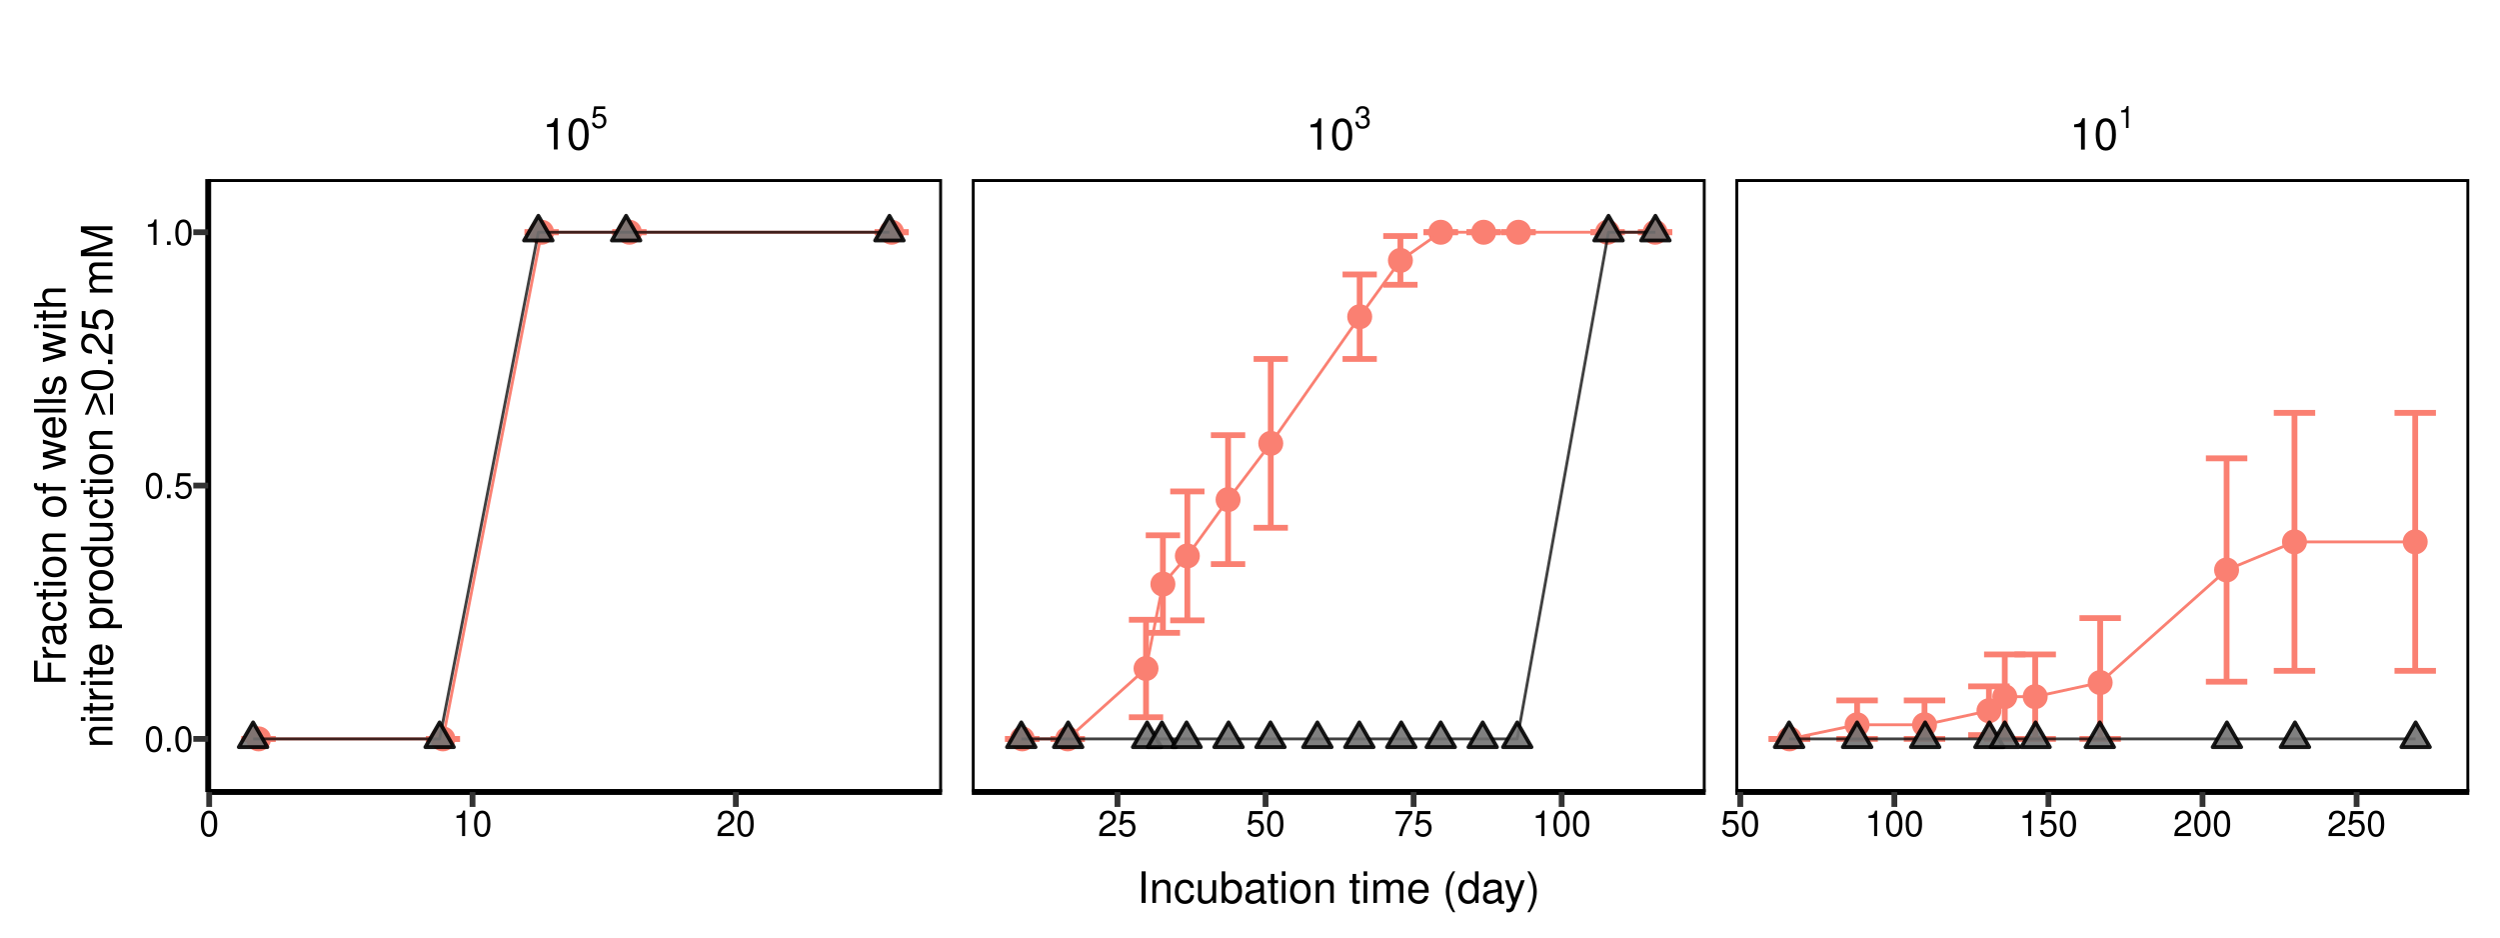
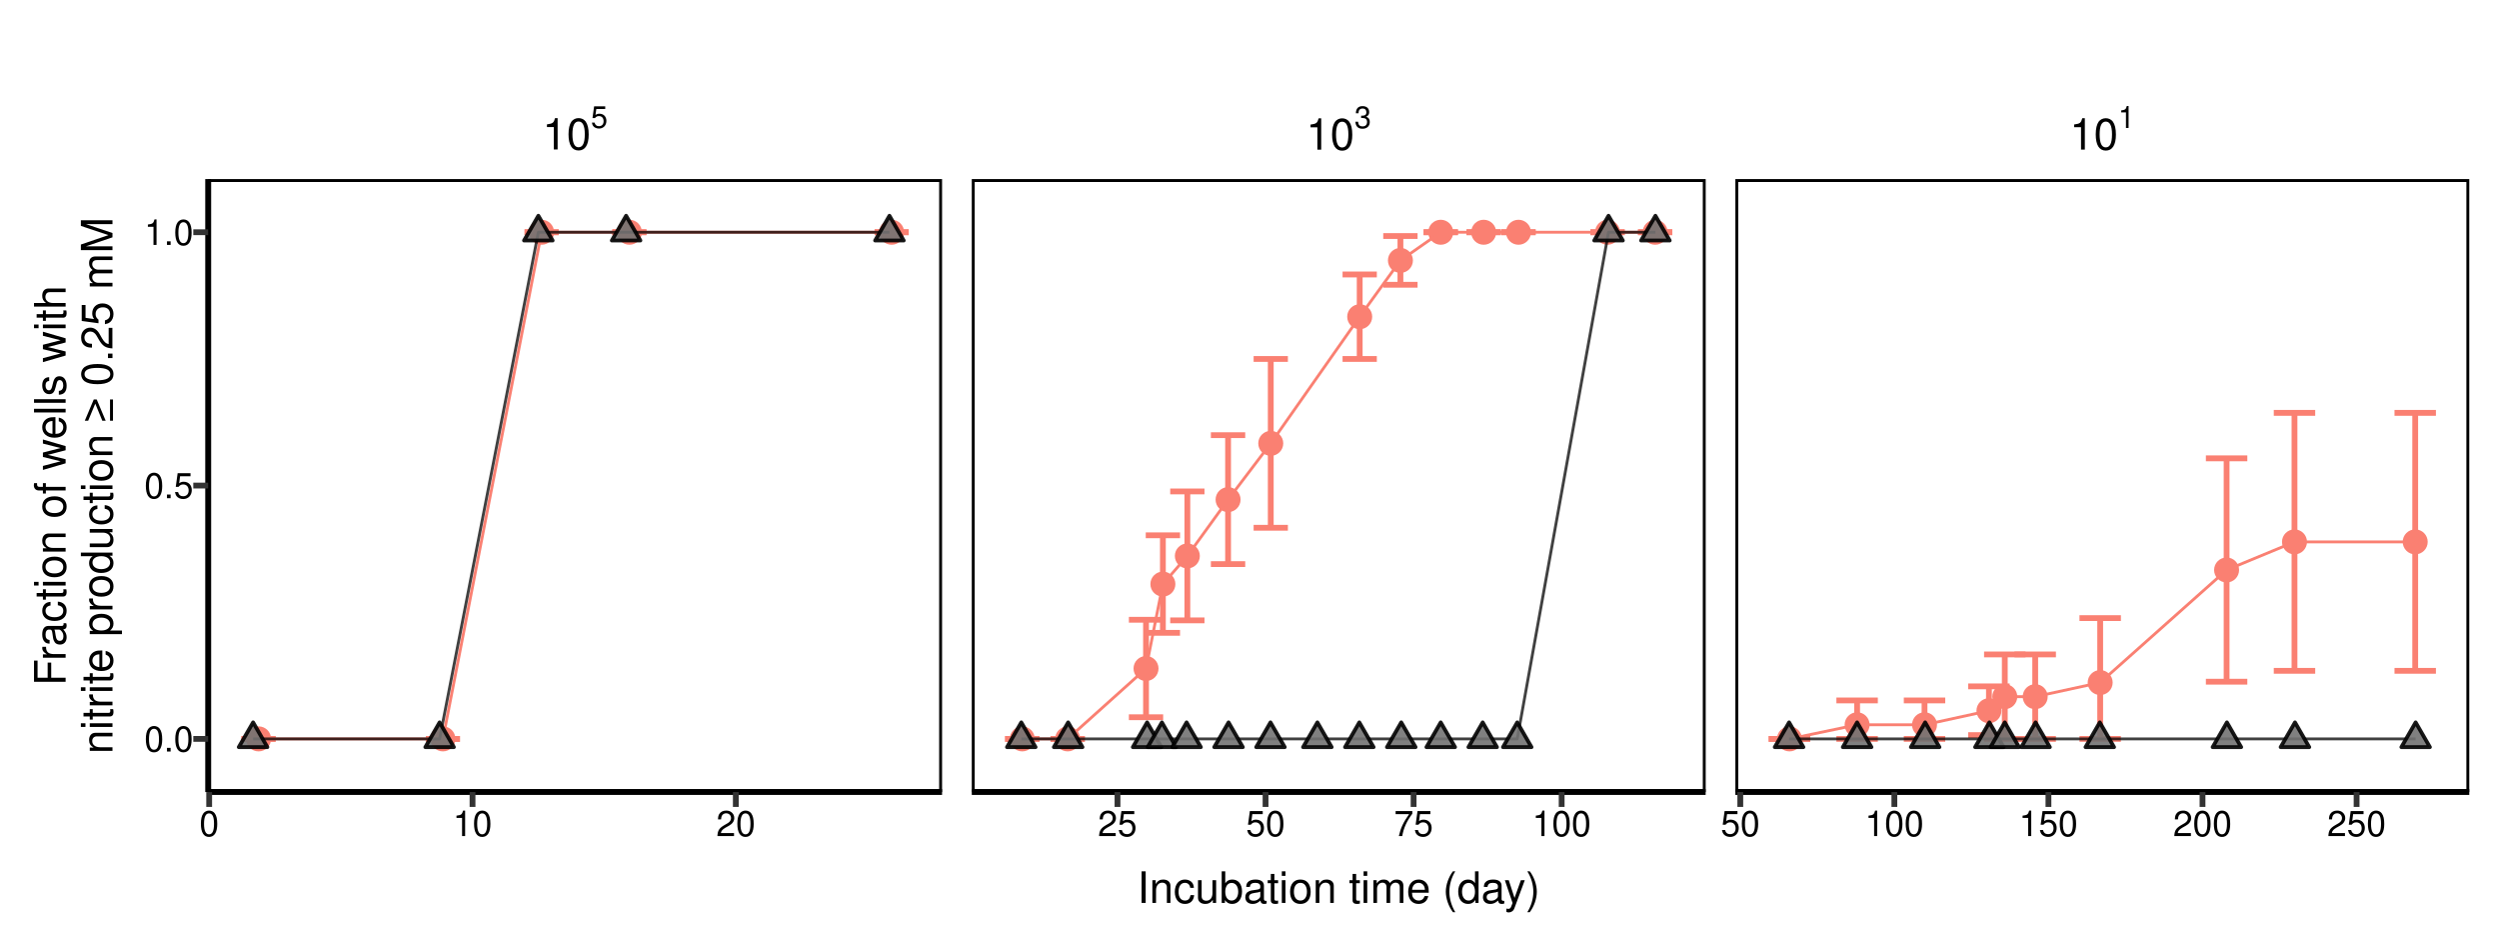
<svg xmlns="http://www.w3.org/2000/svg" width="460.80pt" height="172.80pt" viewBox="0 0 460.80 172.80">
  <g class="svglite">
    <defs>
      <style type="text/css">
    .svglite line, .svglite polyline, .svglite polygon, .svglite path, .svglite rect, .svglite circle {
      fill: none;
      stroke: #000000;
      stroke-linecap: round;
      stroke-linejoin: round;
      stroke-miterlimit: 10.00;
    }
    .svglite text {
      white-space: pre;
    }
    .svglite g.glyphgroup path {
      fill: inherit;
      stroke: none;
    }
  </style>
    </defs>
    <rect width="100%" height="100%" style="stroke: none; fill: none;" />
    <defs>
      <clipPath id="cpMC4wMHw0NjAuODB8MC4wMHwxNzIuODA=">
        <rect x="0.00" y="0.00" width="460.80" height="172.80" />
      </clipPath>
    </defs>
    <g clip-path="url(#cpMC4wMHw0NjAuODB8MC4wMHwxNzIuODA=)">
      <rect x="0" y="0.00" width="460.80" height="172.80" style="stroke-width: 1.07; stroke: none;" />
    </g>
    <defs>
      <clipPath id="cpMzguMzh8MTczLjcxfDMzLjAxfDE0NS45OQ==">
        <rect x="38.38" y="33.01" width="135.33" height="112.98" />
      </clipPath>
    </defs>
    <g clip-path="url(#cpMzguMzh8MTczLjcxfDMzLjAxfDE0NS45OQ==)">
      <rect x="38.38" y="33.01" width="135.33" height="112.98" style="stroke-width: 1.07;" />
      <polyline points="38.38,112.84 173.71,112.84 " style="stroke-width: 1.07; stroke: none; stroke-linecap: butt;" />
      <polyline points="38.38,66.16 173.71,66.16 " style="stroke-width: 1.07; stroke: none; stroke-linecap: butt;" />
      <polyline points="62.85,145.99 62.85,33.01 " style="stroke-width: 1.07; stroke: none; stroke-linecap: butt;" />
      <polyline points="111.41,145.99 111.41,33.01 " style="stroke-width: 1.07; stroke: none; stroke-linecap: butt;" />
      <polyline points="159.96,145.99 159.96,33.01 " style="stroke-width: 1.07; stroke: none; stroke-linecap: butt;" />
      <polyline points="38.38,136.19 173.71,136.19 " style="stroke-width: 1.07; stroke: none; stroke-linecap: butt;" />
      <polyline points="38.38,89.50 173.71,89.50 " style="stroke-width: 1.07; stroke: none; stroke-linecap: butt;" />
      <polyline points="38.38,42.81 173.71,42.81 " style="stroke-width: 1.07; stroke: none; stroke-linecap: butt;" />
      <polyline points="38.57,145.99 38.57,33.01 " style="stroke-width: 1.07; stroke: none; stroke-linecap: butt;" />
      <polyline points="87.13,145.99 87.13,33.01 " style="stroke-width: 1.07; stroke: none; stroke-linecap: butt;" />
      <polyline points="135.68,145.99 135.68,33.01 " style="stroke-width: 1.07; stroke: none; stroke-linecap: butt;" />
      <polyline points="44.53,136.19 50.82,136.19 " style="stroke-width: 1.07; stroke: #FA8072; stroke-linecap: butt;" />
      <polyline points="47.68,136.19 47.68,136.19 " style="stroke-width: 1.07; stroke: #FA8072; stroke-linecap: butt;" />
      <polyline points="44.53,136.19 50.82,136.19 " style="stroke-width: 1.07; stroke: #FA8072; stroke-linecap: butt;" />
      <polyline points="78.52,136.19 84.81,136.19 " style="stroke-width: 1.07; stroke: #FA8072; stroke-linecap: butt;" />
      <polyline points="81.67,136.19 81.67,136.19 " style="stroke-width: 1.07; stroke: #FA8072; stroke-linecap: butt;" />
      <polyline points="78.52,136.19 84.81,136.19 " style="stroke-width: 1.07; stroke: #FA8072; stroke-linecap: butt;" />
      <polyline points="96.73,42.81 103.02,42.81 " style="stroke-width: 1.07; stroke: #FA8072; stroke-linecap: butt;" />
      <polyline points="99.87,42.81 99.87,42.81 " style="stroke-width: 1.07; stroke: #FA8072; stroke-linecap: butt;" />
      <polyline points="96.73,42.81 103.02,42.81 " style="stroke-width: 1.07; stroke: #FA8072; stroke-linecap: butt;" />
      <polyline points="112.91,42.81 119.20,42.81 " style="stroke-width: 1.07; stroke: #FA8072; stroke-linecap: butt;" />
      <polyline points="116.06,42.81 116.06,42.81 " style="stroke-width: 1.07; stroke: #FA8072; stroke-linecap: butt;" />
      <polyline points="112.91,42.81 119.20,42.81 " style="stroke-width: 1.07; stroke: #FA8072; stroke-linecap: butt;" />
      <polyline points="161.27,42.81 167.56,42.81 " style="stroke-width: 1.07; stroke: #FA8072; stroke-linecap: butt;" />
      <polyline points="164.41,42.81 164.41,42.81 " style="stroke-width: 1.07; stroke: #FA8072; stroke-linecap: butt;" />
      <polyline points="161.27,42.81 167.56,42.81 " style="stroke-width: 1.07; stroke: #FA8072; stroke-linecap: butt;" />
      <polyline points="47.68,136.19 81.67,136.19 99.87,42.81 116.06,42.81 164.41,42.81 " style="stroke-width: 0.53; stroke: #FA8072; stroke-linecap: butt;" />
      <circle cx="47.68" cy="136.19" r="1.95" style="stroke-width: 0.71; stroke: #FA8072; fill: #FA8072;" />
      <circle cx="81.67" cy="136.19" r="1.95" style="stroke-width: 0.71; stroke: #FA8072; fill: #FA8072;" />
      <circle cx="99.87" cy="42.81" r="1.95" style="stroke-width: 0.71; stroke: #FA8072; fill: #FA8072;" />
      <circle cx="116.06" cy="42.81" r="1.95" style="stroke-width: 0.71; stroke: #FA8072; fill: #FA8072;" />
      <circle cx="164.41" cy="42.81" r="1.95" style="stroke-width: 0.71; stroke: #FA8072; fill: #FA8072;" />
      <polygon points="46.67,136.19 81.06,136.19 99.27,42.81 115.45,42.81 164.01,42.81 164.01,42.81 115.45,42.81 99.27,42.81 81.06,136.19 46.67,136.19 " style="stroke-width: 0.00; stroke: none; stroke-linecap: butt; fill: #333333; fill-opacity: 0.25;" />
      <polyline points="46.67,136.19 81.06,136.19 99.27,42.81 115.45,42.81 164.01,42.81 " style="stroke-width: 1.07; stroke: none; stroke-linecap: butt;" />
      <polyline points="164.01,42.81 115.45,42.81 99.27,42.81 81.06,136.19 46.67,136.19 " style="stroke-width: 1.07; stroke: none; stroke-linecap: butt;" />
      <polyline points="46.67,136.19 81.06,136.19 99.27,42.81 115.45,42.81 164.01,42.81 " style="stroke-width: 0.53; stroke: #000000; stroke-opacity: 0.75; stroke-linecap: butt;" />
      <polygon points="46.67,133.15 49.30,137.71 44.03,137.71 " style="stroke-width: 0.71; stroke: #000000; stroke-opacity: 0.90; fill: #737373; fill-opacity: 0.90;" />
      <polygon points="81.06,133.15 83.69,137.71 78.43,137.71 " style="stroke-width: 0.71; stroke: #000000; stroke-opacity: 0.90; fill: #737373; fill-opacity: 0.90;" />
      <polygon points="99.27,39.77 101.90,44.33 96.63,44.33 " style="stroke-width: 0.71; stroke: #000000; stroke-opacity: 0.90; fill: #737373; fill-opacity: 0.90;" />
      <polygon points="115.45,39.77 118.08,44.33 112.82,44.33 " style="stroke-width: 0.71; stroke: #000000; stroke-opacity: 0.90; fill: #737373; fill-opacity: 0.90;" />
      <polygon points="164.01,39.77 166.64,44.33 161.37,44.33 " style="stroke-width: 0.71; stroke: #000000; stroke-opacity: 0.90; fill: #737373; fill-opacity: 0.90;" />
    </g>
    <g clip-path="url(#cpMC4wMHw0NjAuODB8MC4wMHwxNzIuODA=)">
</g>
    <defs>
      <clipPath id="cpMTc5LjE5fDMxNC41MXwzMy4wMXwxNDUuOTk=">
        <rect x="179.19" y="33.01" width="135.33" height="112.98" />
      </clipPath>
    </defs>
    <g clip-path="url(#cpMTc5LjE5fDMxNC41MXwzMy4wMXwxNDUuOTk=)">
      <rect x="179.19" y="33.01" width="135.33" height="112.98" style="stroke-width: 1.07;" />
      <polyline points="179.19,112.84 314.51,112.84 " style="stroke-width: 1.07; stroke: none; stroke-linecap: butt;" />
      <polyline points="179.19,66.16 314.51,66.16 " style="stroke-width: 1.07; stroke: none; stroke-linecap: butt;" />
      <polyline points="192.41,145.99 192.41,33.01 " style="stroke-width: 1.07; stroke: none; stroke-linecap: butt;" />
      <polyline points="219.71,145.99 219.71,33.01 " style="stroke-width: 1.07; stroke: none; stroke-linecap: butt;" />
      <polyline points="247.01,145.99 247.01,33.01 " style="stroke-width: 1.07; stroke: none; stroke-linecap: butt;" />
      <polyline points="274.31,145.99 274.31,33.01 " style="stroke-width: 1.07; stroke: none; stroke-linecap: butt;" />
      <polyline points="301.61,145.99 301.61,33.01 " style="stroke-width: 1.07; stroke: none; stroke-linecap: butt;" />
      <polyline points="179.19,136.19 314.51,136.19 " style="stroke-width: 1.07; stroke: none; stroke-linecap: butt;" />
      <polyline points="179.19,89.50 314.51,89.50 " style="stroke-width: 1.07; stroke: none; stroke-linecap: butt;" />
      <polyline points="179.19,42.81 314.51,42.81 " style="stroke-width: 1.07; stroke: none; stroke-linecap: butt;" />
      <polyline points="206.06,145.99 206.06,33.01 " style="stroke-width: 1.07; stroke: none; stroke-linecap: butt;" />
      <polyline points="233.36,145.99 233.36,33.01 " style="stroke-width: 1.07; stroke: none; stroke-linecap: butt;" />
      <polyline points="260.66,145.99 260.66,33.01 " style="stroke-width: 1.07; stroke: none; stroke-linecap: butt;" />
      <polyline points="287.96,145.99 287.96,33.01 " style="stroke-width: 1.07; stroke: none; stroke-linecap: butt;" />
      <polyline points="185.34,136.19 191.66,136.19 " style="stroke-width: 1.07; stroke: #FA8072; stroke-linecap: butt;" />
      <polyline points="188.50,136.19 188.50,136.19 " style="stroke-width: 1.07; stroke: #FA8072; stroke-linecap: butt;" />
      <polyline points="185.34,136.19 191.66,136.19 " style="stroke-width: 1.07; stroke: #FA8072; stroke-linecap: butt;" />
      <polyline points="193.71,136.19 200.03,136.19 " style="stroke-width: 1.07; stroke: #FA8072; stroke-linecap: butt;" />
      <polyline points="196.87,136.19 196.87,136.19 " style="stroke-width: 1.07; stroke: #FA8072; stroke-linecap: butt;" />
      <polyline points="193.71,136.19 200.03,136.19 " style="stroke-width: 1.07; stroke: #FA8072; stroke-linecap: butt;" />
      <polyline points="208.16,114.23 214.48,114.23 " style="stroke-width: 1.07; stroke: #FA8072; stroke-linecap: butt;" />
      <polyline points="211.32,114.23 211.32,132.20 " style="stroke-width: 1.07; stroke: #FA8072; stroke-linecap: butt;" />
      <polyline points="208.16,132.20 214.48,132.20 " style="stroke-width: 1.07; stroke: #FA8072; stroke-linecap: butt;" />
      <polyline points="211.27,98.67 217.59,98.67 " style="stroke-width: 1.07; stroke: #FA8072; stroke-linecap: butt;" />
      <polyline points="214.43,98.67 214.43,116.64 " style="stroke-width: 1.07; stroke: #FA8072; stroke-linecap: butt;" />
      <polyline points="211.27,116.64 217.59,116.64 " style="stroke-width: 1.07; stroke: #FA8072; stroke-linecap: butt;" />
      <polyline points="215.78,90.58 222.10,90.58 " style="stroke-width: 1.07; stroke: #FA8072; stroke-linecap: butt;" />
      <polyline points="218.94,90.58 218.94,114.35 " style="stroke-width: 1.07; stroke: #FA8072; stroke-linecap: butt;" />
      <polyline points="215.78,114.35 222.10,114.35 " style="stroke-width: 1.07; stroke: #FA8072; stroke-linecap: butt;" />
      <polyline points="223.28,80.21 229.61,80.21 " style="stroke-width: 1.07; stroke: #FA8072; stroke-linecap: butt;" />
      <polyline points="226.45,80.21 226.45,103.98 " style="stroke-width: 1.07; stroke: #FA8072; stroke-linecap: butt;" />
      <polyline points="223.28,103.98 229.61,103.98 " style="stroke-width: 1.07; stroke: #FA8072; stroke-linecap: butt;" />
      <polyline points="231.16,66.16 237.48,66.16 " style="stroke-width: 1.07; stroke: #FA8072; stroke-linecap: butt;" />
      <polyline points="234.32,66.16 234.32,97.28 " style="stroke-width: 1.07; stroke: #FA8072; stroke-linecap: butt;" />
      <polyline points="231.16,97.28 237.48,97.28 " style="stroke-width: 1.07; stroke: #FA8072; stroke-linecap: butt;" />
      <polyline points="247.56,50.59 253.88,50.59 " style="stroke-width: 1.07; stroke: #FA8072; stroke-linecap: butt;" />
      <polyline points="250.72,50.59 250.72,66.16 " style="stroke-width: 1.07; stroke: #FA8072; stroke-linecap: butt;" />
      <polyline points="247.56,66.16 253.88,66.16 " style="stroke-width: 1.07; stroke: #FA8072; stroke-linecap: butt;" />
      <polyline points="255.06,43.51 261.39,43.51 " style="stroke-width: 1.07; stroke: #FA8072; stroke-linecap: butt;" />
      <polyline points="258.23,43.51 258.23,52.49 " style="stroke-width: 1.07; stroke: #FA8072; stroke-linecap: butt;" />
      <polyline points="255.06,52.49 261.39,52.49 " style="stroke-width: 1.07; stroke: #FA8072; stroke-linecap: butt;" />
      <polyline points="262.50,42.81 268.83,42.81 " style="stroke-width: 1.07; stroke: #FA8072; stroke-linecap: butt;" />
      <polyline points="265.66,42.81 265.66,42.81 " style="stroke-width: 1.07; stroke: #FA8072; stroke-linecap: butt;" />
      <polyline points="262.50,42.81 268.83,42.81 " style="stroke-width: 1.07; stroke: #FA8072; stroke-linecap: butt;" />
      <polyline points="270.42,42.81 276.74,42.81 " style="stroke-width: 1.07; stroke: #FA8072; stroke-linecap: butt;" />
      <polyline points="273.58,42.81 273.58,42.81 " style="stroke-width: 1.07; stroke: #FA8072; stroke-linecap: butt;" />
      <polyline points="270.42,42.81 276.74,42.81 " style="stroke-width: 1.07; stroke: #FA8072; stroke-linecap: butt;" />
      <polyline points="276.84,42.81 283.16,42.81 " style="stroke-width: 1.07; stroke: #FA8072; stroke-linecap: butt;" />
      <polyline points="280.00,42.81 280.00,42.81 " style="stroke-width: 1.07; stroke: #FA8072; stroke-linecap: butt;" />
      <polyline points="276.84,42.81 283.16,42.81 " style="stroke-width: 1.07; stroke: #FA8072; stroke-linecap: butt;" />
      <polyline points="293.26,42.81 299.58,42.81 " style="stroke-width: 1.07; stroke: #FA8072; stroke-linecap: butt;" />
      <polyline points="296.42,42.81 296.42,42.81 " style="stroke-width: 1.07; stroke: #FA8072; stroke-linecap: butt;" />
      <polyline points="293.26,42.81 299.58,42.81 " style="stroke-width: 1.07; stroke: #FA8072; stroke-linecap: butt;" />
      <polyline points="302.04,42.81 308.36,42.81 " style="stroke-width: 1.07; stroke: #FA8072; stroke-linecap: butt;" />
      <polyline points="305.20,42.81 305.20,42.81 " style="stroke-width: 1.07; stroke: #FA8072; stroke-linecap: butt;" />
      <polyline points="302.04,42.81 308.36,42.81 " style="stroke-width: 1.07; stroke: #FA8072; stroke-linecap: butt;" />
      <polyline points="188.50,136.19 196.87,136.19 211.32,123.22 214.43,107.66 218.94,102.47 226.45,92.09 234.32,81.72 250.72,58.38 258.23,48.00 265.66,42.81 273.58,42.81 280.00,42.81 296.42,42.81 305.20,42.81 " style="stroke-width: 0.53; stroke: #FA8072; stroke-linecap: butt;" />
      <circle cx="188.50" cy="136.19" r="1.95" style="stroke-width: 0.71; stroke: #FA8072; fill: #FA8072;" />
      <circle cx="196.87" cy="136.19" r="1.95" style="stroke-width: 0.71; stroke: #FA8072; fill: #FA8072;" />
      <circle cx="211.32" cy="123.22" r="1.95" style="stroke-width: 0.71; stroke: #FA8072; fill: #FA8072;" />
      <circle cx="214.43" cy="107.66" r="1.95" style="stroke-width: 0.71; stroke: #FA8072; fill: #FA8072;" />
      <circle cx="218.94" cy="102.47" r="1.95" style="stroke-width: 0.71; stroke: #FA8072; fill: #FA8072;" />
      <circle cx="226.45" cy="92.09" r="1.95" style="stroke-width: 0.71; stroke: #FA8072; fill: #FA8072;" />
      <circle cx="234.32" cy="81.72" r="1.95" style="stroke-width: 0.71; stroke: #FA8072; fill: #FA8072;" />
      <circle cx="250.72" cy="58.38" r="1.95" style="stroke-width: 0.71; stroke: #FA8072; fill: #FA8072;" />
      <circle cx="258.23" cy="48.00" r="1.95" style="stroke-width: 0.71; stroke: #FA8072; fill: #FA8072;" />
      <circle cx="265.66" cy="42.81" r="1.95" style="stroke-width: 0.71; stroke: #FA8072; fill: #FA8072;" />
      <circle cx="273.58" cy="42.81" r="1.95" style="stroke-width: 0.71; stroke: #FA8072; fill: #FA8072;" />
      <circle cx="280.00" cy="42.81" r="1.95" style="stroke-width: 0.71; stroke: #FA8072; fill: #FA8072;" />
      <circle cx="296.42" cy="42.81" r="1.95" style="stroke-width: 0.71; stroke: #FA8072; fill: #FA8072;" />
      <circle cx="305.20" cy="42.81" r="1.95" style="stroke-width: 0.71; stroke: #FA8072; fill: #FA8072;" />
      <polygon points="188.32,136.19 196.96,136.19 211.52,136.19 214.25,136.19 218.80,136.19 226.54,136.19 234.27,136.19 242.92,136.19 250.65,136.19 258.38,136.19 265.66,136.19 273.40,136.19 279.77,136.19 296.60,42.81 305.25,42.81 305.25,42.81 296.60,42.81 279.77,136.19 273.40,136.19 265.66,136.19 258.38,136.19 250.65,136.19 242.92,136.19 234.27,136.19 226.54,136.19 218.80,136.19 214.25,136.19 211.52,136.19 196.96,136.19 188.32,136.19 " style="stroke-width: 0.00; stroke: none; stroke-linecap: butt; fill: #333333; fill-opacity: 0.25;" />
      <polyline points="188.32,136.19 196.96,136.19 211.52,136.19 214.25,136.19 218.80,136.19 226.54,136.19 234.27,136.19 242.92,136.19 250.65,136.19 258.38,136.19 265.66,136.19 273.40,136.19 279.77,136.19 296.60,42.81 305.25,42.81 " style="stroke-width: 1.07; stroke: none; stroke-linecap: butt;" />
      <polyline points="305.25,42.81 296.60,42.81 279.77,136.19 273.40,136.19 265.66,136.19 258.38,136.19 250.65,136.19 242.92,136.19 234.27,136.19 226.54,136.19 218.80,136.19 214.25,136.19 211.52,136.19 196.96,136.19 188.32,136.19 " style="stroke-width: 1.07; stroke: none; stroke-linecap: butt;" />
      <polyline points="188.32,136.19 196.96,136.19 211.52,136.19 214.25,136.19 218.80,136.19 226.54,136.19 234.27,136.19 242.92,136.19 250.65,136.19 258.38,136.19 265.66,136.19 273.40,136.19 279.77,136.19 296.60,42.81 305.25,42.81 " style="stroke-width: 0.53; stroke: #000000; stroke-opacity: 0.75; stroke-linecap: butt;" />
      <polygon points="188.32,133.15 190.95,137.71 185.69,137.71 " style="stroke-width: 0.71; stroke: #000000; stroke-opacity: 0.90; fill: #737373; fill-opacity: 0.90;" />
      <polygon points="196.96,133.15 199.60,137.71 194.33,137.71 " style="stroke-width: 0.71; stroke: #000000; stroke-opacity: 0.90; fill: #737373; fill-opacity: 0.90;" />
      <polygon points="211.52,133.15 214.15,137.71 208.89,137.71 " style="stroke-width: 0.71; stroke: #000000; stroke-opacity: 0.90; fill: #737373; fill-opacity: 0.90;" />
      <polygon points="214.25,133.15 216.88,137.71 211.62,137.71 " style="stroke-width: 0.71; stroke: #000000; stroke-opacity: 0.90; fill: #737373; fill-opacity: 0.90;" />
      <polygon points="218.80,133.15 221.43,137.71 216.17,137.71 " style="stroke-width: 0.71; stroke: #000000; stroke-opacity: 0.90; fill: #737373; fill-opacity: 0.90;" />
      <polygon points="226.54,133.15 229.17,137.71 223.90,137.71 " style="stroke-width: 0.71; stroke: #000000; stroke-opacity: 0.90; fill: #737373; fill-opacity: 0.90;" />
      <polygon points="234.27,133.15 236.90,137.71 231.64,137.71 " style="stroke-width: 0.71; stroke: #000000; stroke-opacity: 0.90; fill: #737373; fill-opacity: 0.90;" />
      <polygon points="242.92,133.15 245.55,137.71 240.28,137.71 " style="stroke-width: 0.71; stroke: #000000; stroke-opacity: 0.90; fill: #737373; fill-opacity: 0.90;" />
      <polygon points="250.65,133.15 253.28,137.71 248.02,137.71 " style="stroke-width: 0.71; stroke: #000000; stroke-opacity: 0.90; fill: #737373; fill-opacity: 0.90;" />
      <polygon points="258.38,133.15 261.02,137.71 255.75,137.71 " style="stroke-width: 0.71; stroke: #000000; stroke-opacity: 0.90; fill: #737373; fill-opacity: 0.90;" />
      <polygon points="265.66,133.15 268.30,137.71 263.03,137.71 " style="stroke-width: 0.71; stroke: #000000; stroke-opacity: 0.90; fill: #737373; fill-opacity: 0.90;" />
      <polygon points="273.40,133.15 276.03,137.71 270.77,137.71 " style="stroke-width: 0.71; stroke: #000000; stroke-opacity: 0.90; fill: #737373; fill-opacity: 0.90;" />
      <polygon points="279.77,133.15 282.40,137.71 277.14,137.71 " style="stroke-width: 0.71; stroke: #000000; stroke-opacity: 0.90; fill: #737373; fill-opacity: 0.90;" />
      <polygon points="296.60,39.77 299.24,44.33 293.97,44.33 " style="stroke-width: 0.71; stroke: #000000; stroke-opacity: 0.90; fill: #737373; fill-opacity: 0.90;" />
      <polygon points="305.25,39.77 307.88,44.33 302.61,44.33 " style="stroke-width: 0.71; stroke: #000000; stroke-opacity: 0.90; fill: #737373; fill-opacity: 0.90;" />
    </g>
    <g clip-path="url(#cpMC4wMHw0NjAuODB8MC4wMHwxNzIuODA=)">
</g>
    <defs>
      <clipPath id="cpMzE5Ljk5fDQ1NS4zMnwzMy4wMXwxNDUuOTk=">
        <rect x="319.99" y="33.01" width="135.33" height="112.98" />
      </clipPath>
    </defs>
    <g clip-path="url(#cpMzE5Ljk5fDQ1NS4zMnwzMy4wMXwxNDUuOTk=)">
      <rect x="319.99" y="33.01" width="135.33" height="112.98" style="stroke-width: 1.07;" />
      <polyline points="319.99,112.84 455.32,112.84 " style="stroke-width: 1.07; stroke: none; stroke-linecap: butt;" />
      <polyline points="319.99,66.16 455.32,66.16 " style="stroke-width: 1.07; stroke: none; stroke-linecap: butt;" />
      <polyline points="335.10,145.99 335.10,33.01 " style="stroke-width: 1.07; stroke: none; stroke-linecap: butt;" />
      <polyline points="363.51,145.99 363.51,33.01 " style="stroke-width: 1.07; stroke: none; stroke-linecap: butt;" />
      <polyline points="391.92,145.99 391.92,33.01 " style="stroke-width: 1.07; stroke: none; stroke-linecap: butt;" />
      <polyline points="420.33,145.99 420.33,33.01 " style="stroke-width: 1.07; stroke: none; stroke-linecap: butt;" />
      <polyline points="448.75,145.99 448.75,33.01 " style="stroke-width: 1.07; stroke: none; stroke-linecap: butt;" />
      <polyline points="319.99,136.19 455.32,136.19 " style="stroke-width: 1.07; stroke: none; stroke-linecap: butt;" />
      <polyline points="319.99,89.50 455.32,89.50 " style="stroke-width: 1.07; stroke: none; stroke-linecap: butt;" />
      <polyline points="319.99,42.81 455.32,42.81 " style="stroke-width: 1.07; stroke: none; stroke-linecap: butt;" />
      <polyline points="320.90,145.99 320.90,33.01 " style="stroke-width: 1.07; stroke: none; stroke-linecap: butt;" />
      <polyline points="349.31,145.99 349.31,33.01 " style="stroke-width: 1.07; stroke: none; stroke-linecap: butt;" />
      <polyline points="377.72,145.99 377.72,33.01 " style="stroke-width: 1.07; stroke: none; stroke-linecap: butt;" />
      <polyline points="406.13,145.99 406.13,33.01 " style="stroke-width: 1.07; stroke: none; stroke-linecap: butt;" />
      <polyline points="434.54,145.99 434.54,33.01 " style="stroke-width: 1.07; stroke: none; stroke-linecap: butt;" />
      <polyline points="326.14,136.19 333.79,136.19 " style="stroke-width: 1.07; stroke: #FA8072; stroke-linecap: butt;" />
      <polyline points="329.97,136.19 329.97,136.19 " style="stroke-width: 1.07; stroke: #FA8072; stroke-linecap: butt;" />
      <polyline points="326.14,136.19 333.79,136.19 " style="stroke-width: 1.07; stroke: #FA8072; stroke-linecap: butt;" />
      <polyline points="338.62,129.10 346.26,129.10 " style="stroke-width: 1.07; stroke: #FA8072; stroke-linecap: butt;" />
      <polyline points="342.44,129.10 342.44,136.19 " style="stroke-width: 1.07; stroke: #FA8072; stroke-linecap: butt;" />
      <polyline points="338.62,136.19 346.26,136.19 " style="stroke-width: 1.07; stroke: #FA8072; stroke-linecap: butt;" />
      <polyline points="351.05,129.10 358.69,129.10 " style="stroke-width: 1.07; stroke: #FA8072; stroke-linecap: butt;" />
      <polyline points="354.87,129.10 354.87,136.19 " style="stroke-width: 1.07; stroke: #FA8072; stroke-linecap: butt;" />
      <polyline points="351.05,136.19 358.69,136.19 " style="stroke-width: 1.07; stroke: #FA8072; stroke-linecap: butt;" />
      <polyline points="362.92,126.51 370.57,126.51 " style="stroke-width: 1.07; stroke: #FA8072; stroke-linecap: butt;" />
      <polyline points="366.75,126.51 366.75,135.49 " style="stroke-width: 1.07; stroke: #FA8072; stroke-linecap: butt;" />
      <polyline points="362.92,135.49 370.57,135.49 " style="stroke-width: 1.07; stroke: #FA8072; stroke-linecap: butt;" />
      <polyline points="365.85,120.62 373.49,120.62 " style="stroke-width: 1.07; stroke: #FA8072; stroke-linecap: butt;" />
      <polyline points="369.67,120.62 369.67,136.19 " style="stroke-width: 1.07; stroke: #FA8072; stroke-linecap: butt;" />
      <polyline points="365.85,136.19 373.49,136.19 " style="stroke-width: 1.07; stroke: #FA8072; stroke-linecap: butt;" />
      <polyline points="371.46,120.62 379.10,120.62 " style="stroke-width: 1.07; stroke: #FA8072; stroke-linecap: butt;" />
      <polyline points="375.28,120.62 375.28,136.19 " style="stroke-width: 1.07; stroke: #FA8072; stroke-linecap: butt;" />
      <polyline points="371.46,136.19 379.10,136.19 " style="stroke-width: 1.07; stroke: #FA8072; stroke-linecap: butt;" />
      <polyline points="383.44,113.93 391.08,113.93 " style="stroke-width: 1.07; stroke: #FA8072; stroke-linecap: butt;" />
      <polyline points="387.26,113.93 387.26,136.19 " style="stroke-width: 1.07; stroke: #FA8072; stroke-linecap: butt;" />
      <polyline points="383.44,136.19 391.08,136.19 " style="stroke-width: 1.07; stroke: #FA8072; stroke-linecap: butt;" />
      <polyline points="406.75,84.48 414.39,84.48 " style="stroke-width: 1.07; stroke: #FA8072; stroke-linecap: butt;" />
      <polyline points="410.57,84.48 410.57,125.65 " style="stroke-width: 1.07; stroke: #FA8072; stroke-linecap: butt;" />
      <polyline points="406.75,125.65 414.39,125.65 " style="stroke-width: 1.07; stroke: #FA8072; stroke-linecap: butt;" />
      <polyline points="419.27,76.10 426.91,76.10 " style="stroke-width: 1.07; stroke: #FA8072; stroke-linecap: butt;" />
      <polyline points="423.09,76.10 423.09,123.65 " style="stroke-width: 1.07; stroke: #FA8072; stroke-linecap: butt;" />
      <polyline points="419.27,123.65 426.91,123.65 " style="stroke-width: 1.07; stroke: #FA8072; stroke-linecap: butt;" />
      <polyline points="441.53,76.10 449.17,76.10 " style="stroke-width: 1.07; stroke: #FA8072; stroke-linecap: butt;" />
      <polyline points="445.35,76.10 445.35,123.65 " style="stroke-width: 1.07; stroke: #FA8072; stroke-linecap: butt;" />
      <polyline points="441.53,123.65 449.17,123.65 " style="stroke-width: 1.07; stroke: #FA8072; stroke-linecap: butt;" />
      <polyline points="329.97,136.19 342.44,133.59 354.87,133.59 366.75,131.00 369.67,128.41 375.28,128.41 387.26,125.81 410.57,105.06 423.09,99.88 445.35,99.88 " style="stroke-width: 0.53; stroke: #FA8072; stroke-linecap: butt;" />
      <circle cx="329.97" cy="136.19" r="1.95" style="stroke-width: 0.71; stroke: #FA8072; fill: #FA8072;" />
      <circle cx="342.44" cy="133.59" r="1.95" style="stroke-width: 0.71; stroke: #FA8072; fill: #FA8072;" />
      <circle cx="354.87" cy="133.59" r="1.95" style="stroke-width: 0.71; stroke: #FA8072; fill: #FA8072;" />
      <circle cx="366.75" cy="131.00" r="1.95" style="stroke-width: 0.71; stroke: #FA8072; fill: #FA8072;" />
      <circle cx="369.67" cy="128.41" r="1.95" style="stroke-width: 0.71; stroke: #FA8072; fill: #FA8072;" />
      <circle cx="375.28" cy="128.41" r="1.95" style="stroke-width: 0.71; stroke: #FA8072; fill: #FA8072;" />
      <circle cx="387.26" cy="125.81" r="1.95" style="stroke-width: 0.71; stroke: #FA8072; fill: #FA8072;" />
      <circle cx="410.57" cy="105.06" r="1.95" style="stroke-width: 0.71; stroke: #FA8072; fill: #FA8072;" />
      <circle cx="423.09" cy="99.88" r="1.95" style="stroke-width: 0.71; stroke: #FA8072; fill: #FA8072;" />
      <circle cx="445.35" cy="99.88" r="1.95" style="stroke-width: 0.71; stroke: #FA8072; fill: #FA8072;" />
      <polygon points="329.90,136.19 342.44,136.19 354.99,136.19 366.83,136.19 369.67,136.19 375.35,136.19 387.19,136.19 410.63,136.19 423.18,136.19 445.43,136.19 445.43,136.19 423.18,136.19 410.63,136.19 387.19,136.19 375.35,136.19 369.67,136.19 366.83,136.19 354.99,136.19 342.44,136.19 329.90,136.19 " style="stroke-width: 0.00; stroke: none; stroke-linecap: butt; fill: #333333; fill-opacity: 0.25;" />
      <polyline points="329.90,136.19 342.44,136.19 354.99,136.19 366.83,136.19 369.67,136.19 375.35,136.19 387.19,136.19 410.63,136.19 423.18,136.19 445.43,136.19 " style="stroke-width: 1.07; stroke: none; stroke-linecap: butt;" />
      <polyline points="445.43,136.19 423.18,136.19 410.63,136.19 387.19,136.19 375.35,136.19 369.67,136.19 366.83,136.19 354.99,136.19 342.44,136.19 329.90,136.19 " style="stroke-width: 1.07; stroke: none; stroke-linecap: butt;" />
      <polyline points="329.90,136.19 342.44,136.19 354.99,136.19 366.83,136.19 369.67,136.19 375.35,136.19 387.19,136.19 410.63,136.19 423.18,136.19 445.43,136.19 " style="stroke-width: 0.53; stroke: #000000; stroke-opacity: 0.75; stroke-linecap: butt;" />
      <polygon points="329.90,133.15 332.53,137.71 327.26,137.71 " style="stroke-width: 0.71; stroke: #000000; stroke-opacity: 0.90; fill: #737373; fill-opacity: 0.90;" />
      <polygon points="342.44,133.15 345.08,137.71 339.81,137.71 " style="stroke-width: 0.71; stroke: #000000; stroke-opacity: 0.90; fill: #737373; fill-opacity: 0.90;" />
      <polygon points="354.99,133.15 357.62,137.71 352.36,137.71 " style="stroke-width: 0.71; stroke: #000000; stroke-opacity: 0.90; fill: #737373; fill-opacity: 0.90;" />
      <polygon points="366.83,133.15 369.46,137.71 364.20,137.71 " style="stroke-width: 0.71; stroke: #000000; stroke-opacity: 0.90; fill: #737373; fill-opacity: 0.90;" />
      <polygon points="369.67,133.15 372.30,137.71 367.04,137.71 " style="stroke-width: 0.71; stroke: #000000; stroke-opacity: 0.90; fill: #737373; fill-opacity: 0.90;" />
      <polygon points="375.35,133.15 377.98,137.71 372.72,137.71 " style="stroke-width: 0.71; stroke: #000000; stroke-opacity: 0.90; fill: #737373; fill-opacity: 0.90;" />
      <polygon points="387.19,133.15 389.82,137.71 384.56,137.71 " style="stroke-width: 0.71; stroke: #000000; stroke-opacity: 0.90; fill: #737373; fill-opacity: 0.90;" />
      <polygon points="410.63,133.15 413.26,137.71 408.00,137.71 " style="stroke-width: 0.71; stroke: #000000; stroke-opacity: 0.90; fill: #737373; fill-opacity: 0.90;" />
      <polygon points="423.18,133.15 425.81,137.71 420.54,137.71 " style="stroke-width: 0.71; stroke: #000000; stroke-opacity: 0.90; fill: #737373; fill-opacity: 0.90;" />
      <polygon points="445.43,133.15 448.06,137.71 442.80,137.71 " style="stroke-width: 0.71; stroke: #000000; stroke-opacity: 0.90; fill: #737373; fill-opacity: 0.90;" />
    </g>
    <g clip-path="url(#cpMC4wMHw0NjAuODB8MC4wMHwxNzIuODA=)">
</g>
    <defs>
      <clipPath id="cpMzguMzh8MTczLjcxfDE0LjQxfDMzLjAx">
        <rect x="38.38" y="14.41" width="135.33" height="18.59" />
      </clipPath>
    </defs>
    <g clip-path="url(#cpMzguMzh8MTczLjcxfDE0LjQxfDMzLjAx)">
      <text x="100.04" y="27.55" style="font-size: 8.00px; font-family: &quot;Helvetica&quot;;" textLength="8.91px" lengthAdjust="spacingAndGlyphs">10</text>
      <text x="108.94" y="23.57" style="font-size: 5.60px; font-family: &quot;Helvetica&quot;;" textLength="3.11px" lengthAdjust="spacingAndGlyphs">5</text>
    </g>
    <g clip-path="url(#cpMC4wMHw0NjAuODB8MC4wMHwxNzIuODA=)">
</g>
    <defs>
      <clipPath id="cpMTc5LjE5fDMxNC41MXwxNC40MXwzMy4wMQ==">
        <rect x="179.19" y="14.41" width="135.33" height="18.59" />
      </clipPath>
    </defs>
    <g clip-path="url(#cpMTc5LjE5fDMxNC41MXwxNC40MXwzMy4wMQ==)">
      <text x="240.84" y="27.59" style="font-size: 8.00px; font-family: &quot;Helvetica&quot;;" textLength="8.91px" lengthAdjust="spacingAndGlyphs">10</text>
      <text x="249.75" y="23.61" style="font-size: 5.60px; font-family: &quot;Helvetica&quot;;" textLength="3.11px" lengthAdjust="spacingAndGlyphs">3</text>
    </g>
    <g clip-path="url(#cpMC4wMHw0NjAuODB8MC4wMHwxNzIuODA=)">
</g>
    <defs>
      <clipPath id="cpMzE5Ljk5fDQ1NS4zMnwxNC40MXwzMy4wMQ==">
        <rect x="319.99" y="14.41" width="135.33" height="18.59" />
      </clipPath>
    </defs>
    <g clip-path="url(#cpMzE5Ljk5fDQ1NS4zMnwxNC40MXwzMy4wMQ==)">
      <text x="381.65" y="27.57" style="font-size: 8.00px; font-family: &quot;Helvetica&quot;;" textLength="8.91px" lengthAdjust="spacingAndGlyphs">10</text>
      <text x="390.56" y="23.59" style="font-size: 5.60px; font-family: &quot;Helvetica&quot;;" textLength="3.11px" lengthAdjust="spacingAndGlyphs">1</text>
    </g>
    <g clip-path="url(#cpMC4wMHw0NjAuODB8MC4wMHwxNzIuODA=)">
      <polyline points="38.38,145.99 173.71,145.99 " style="stroke-width: 1.07; stroke-linecap: butt;" />
      <polyline points="38.57,148.73 38.57,145.99 " style="stroke-width: 1.07; stroke: #333333; stroke-linecap: butt;" />
      <polyline points="87.13,148.73 87.13,145.99 " style="stroke-width: 1.07; stroke: #333333; stroke-linecap: butt;" />
      <polyline points="135.68,148.73 135.68,145.99 " style="stroke-width: 1.07; stroke: #333333; stroke-linecap: butt;" />
      <text x="38.57" y="154.11" text-anchor="middle" style="font-size: 6.50px; font-family: &quot;Helvetica&quot;;" textLength="3.61px" lengthAdjust="spacingAndGlyphs">0</text>
      <text x="87.13" y="154.11" text-anchor="middle" style="font-size: 6.50px; font-family: &quot;Helvetica&quot;;" textLength="7.22px" lengthAdjust="spacingAndGlyphs">10</text>
      <text x="135.68" y="154.11" text-anchor="middle" style="font-size: 6.50px; font-family: &quot;Helvetica&quot;;" textLength="7.22px" lengthAdjust="spacingAndGlyphs">20</text>
      <polyline points="179.19,145.99 314.51,145.99 " style="stroke-width: 1.07; stroke-linecap: butt;" />
      <polyline points="206.06,148.73 206.06,145.99 " style="stroke-width: 1.07; stroke: #333333; stroke-linecap: butt;" />
      <polyline points="233.36,148.73 233.36,145.99 " style="stroke-width: 1.07; stroke: #333333; stroke-linecap: butt;" />
      <polyline points="260.66,148.73 260.66,145.99 " style="stroke-width: 1.07; stroke: #333333; stroke-linecap: butt;" />
      <polyline points="287.96,148.73 287.96,145.99 " style="stroke-width: 1.07; stroke: #333333; stroke-linecap: butt;" />
      <text x="206.06" y="154.11" text-anchor="middle" style="font-size: 6.50px; font-family: &quot;Helvetica&quot;;" textLength="7.22px" lengthAdjust="spacingAndGlyphs">25</text>
      <text x="233.36" y="154.11" text-anchor="middle" style="font-size: 6.50px; font-family: &quot;Helvetica&quot;;" textLength="7.22px" lengthAdjust="spacingAndGlyphs">50</text>
      <text x="260.66" y="154.11" text-anchor="middle" style="font-size: 6.50px; font-family: &quot;Helvetica&quot;;" textLength="7.22px" lengthAdjust="spacingAndGlyphs">75</text>
      <text x="287.96" y="154.11" text-anchor="middle" style="font-size: 6.50px; font-family: &quot;Helvetica&quot;;" textLength="10.83px" lengthAdjust="spacingAndGlyphs">100</text>
      <polyline points="319.99,145.99 455.32,145.99 " style="stroke-width: 1.07; stroke-linecap: butt;" />
      <polyline points="320.90,148.73 320.90,145.99 " style="stroke-width: 1.07; stroke: #333333; stroke-linecap: butt;" />
      <polyline points="349.31,148.73 349.31,145.99 " style="stroke-width: 1.07; stroke: #333333; stroke-linecap: butt;" />
      <polyline points="377.72,148.73 377.72,145.99 " style="stroke-width: 1.07; stroke: #333333; stroke-linecap: butt;" />
      <polyline points="406.13,148.73 406.13,145.99 " style="stroke-width: 1.07; stroke: #333333; stroke-linecap: butt;" />
      <polyline points="434.54,148.73 434.54,145.99 " style="stroke-width: 1.07; stroke: #333333; stroke-linecap: butt;" />
      <text x="320.90" y="154.11" text-anchor="middle" style="font-size: 6.50px; font-family: &quot;Helvetica&quot;;" textLength="7.22px" lengthAdjust="spacingAndGlyphs">50</text>
      <text x="349.31" y="154.11" text-anchor="middle" style="font-size: 6.50px; font-family: &quot;Helvetica&quot;;" textLength="10.83px" lengthAdjust="spacingAndGlyphs">100</text>
      <text x="377.72" y="154.11" text-anchor="middle" style="font-size: 6.50px; font-family: &quot;Helvetica&quot;;" textLength="10.83px" lengthAdjust="spacingAndGlyphs">150</text>
      <text x="406.13" y="154.11" text-anchor="middle" style="font-size: 6.50px; font-family: &quot;Helvetica&quot;;" textLength="10.83px" lengthAdjust="spacingAndGlyphs">200</text>
      <text x="434.54" y="154.11" text-anchor="middle" style="font-size: 6.50px; font-family: &quot;Helvetica&quot;;" textLength="10.83px" lengthAdjust="spacingAndGlyphs">250</text>
      <polyline points="38.38,145.99 38.38,33.01 " style="stroke-width: 1.07; stroke-linecap: butt;" />
      <text x="31.13" y="138.52" text-anchor="middle" style="font-size: 6.50px; font-family: &quot;Helvetica&quot;;" textLength="9.03px" lengthAdjust="spacingAndGlyphs">0.0</text>
      <text x="31.13" y="91.83" text-anchor="middle" style="font-size: 6.50px; font-family: &quot;Helvetica&quot;;" textLength="9.03px" lengthAdjust="spacingAndGlyphs">0.5</text>
      <text x="31.13" y="45.15" text-anchor="middle" style="font-size: 6.50px; font-family: &quot;Helvetica&quot;;" textLength="9.03px" lengthAdjust="spacingAndGlyphs">1.0</text>
      <polyline points="35.64,136.19 38.38,136.19 " style="stroke-width: 1.07; stroke: #333333; stroke-linecap: butt;" />
      <polyline points="35.64,89.50 38.38,89.50 " style="stroke-width: 1.07; stroke: #333333; stroke-linecap: butt;" />
      <polyline points="35.64,42.81 38.38,42.81 " style="stroke-width: 1.07; stroke: #333333; stroke-linecap: butt;" />
      <text x="246.85" y="166.43" text-anchor="middle" style="font-size: 8.00px; font-family: &quot;Helvetica&quot;;" textLength="74.75px" lengthAdjust="spacingAndGlyphs">Incubation time (day)</text>
      <text transform="translate(12.10,89.50) rotate(-90)" text-anchor="middle" style="font-size: 8.00px; font-family: &quot;Helvetica&quot;;" textLength="74.28px" lengthAdjust="spacingAndGlyphs">Fraction of wells with</text>
-       <text transform="translate(20.74,89.50) rotate(-90)" text-anchor="middle" style="font-size: 8.00px; font-family: &quot;Helvetica&quot;;" textLength="96.94px" lengthAdjust="spacingAndGlyphs">nitrite production ≥0.25 mM</text>
+       <text transform="translate(20.74,89.50) rotate(-90)" text-anchor="middle" style="font-size: 8.00px; font-family: &quot;Helvetica&quot;;" textLength="99.16px" lengthAdjust="spacingAndGlyphs">nitrite production ≥ 0.25 mM</text>
    </g>
  </g>
</svg>
